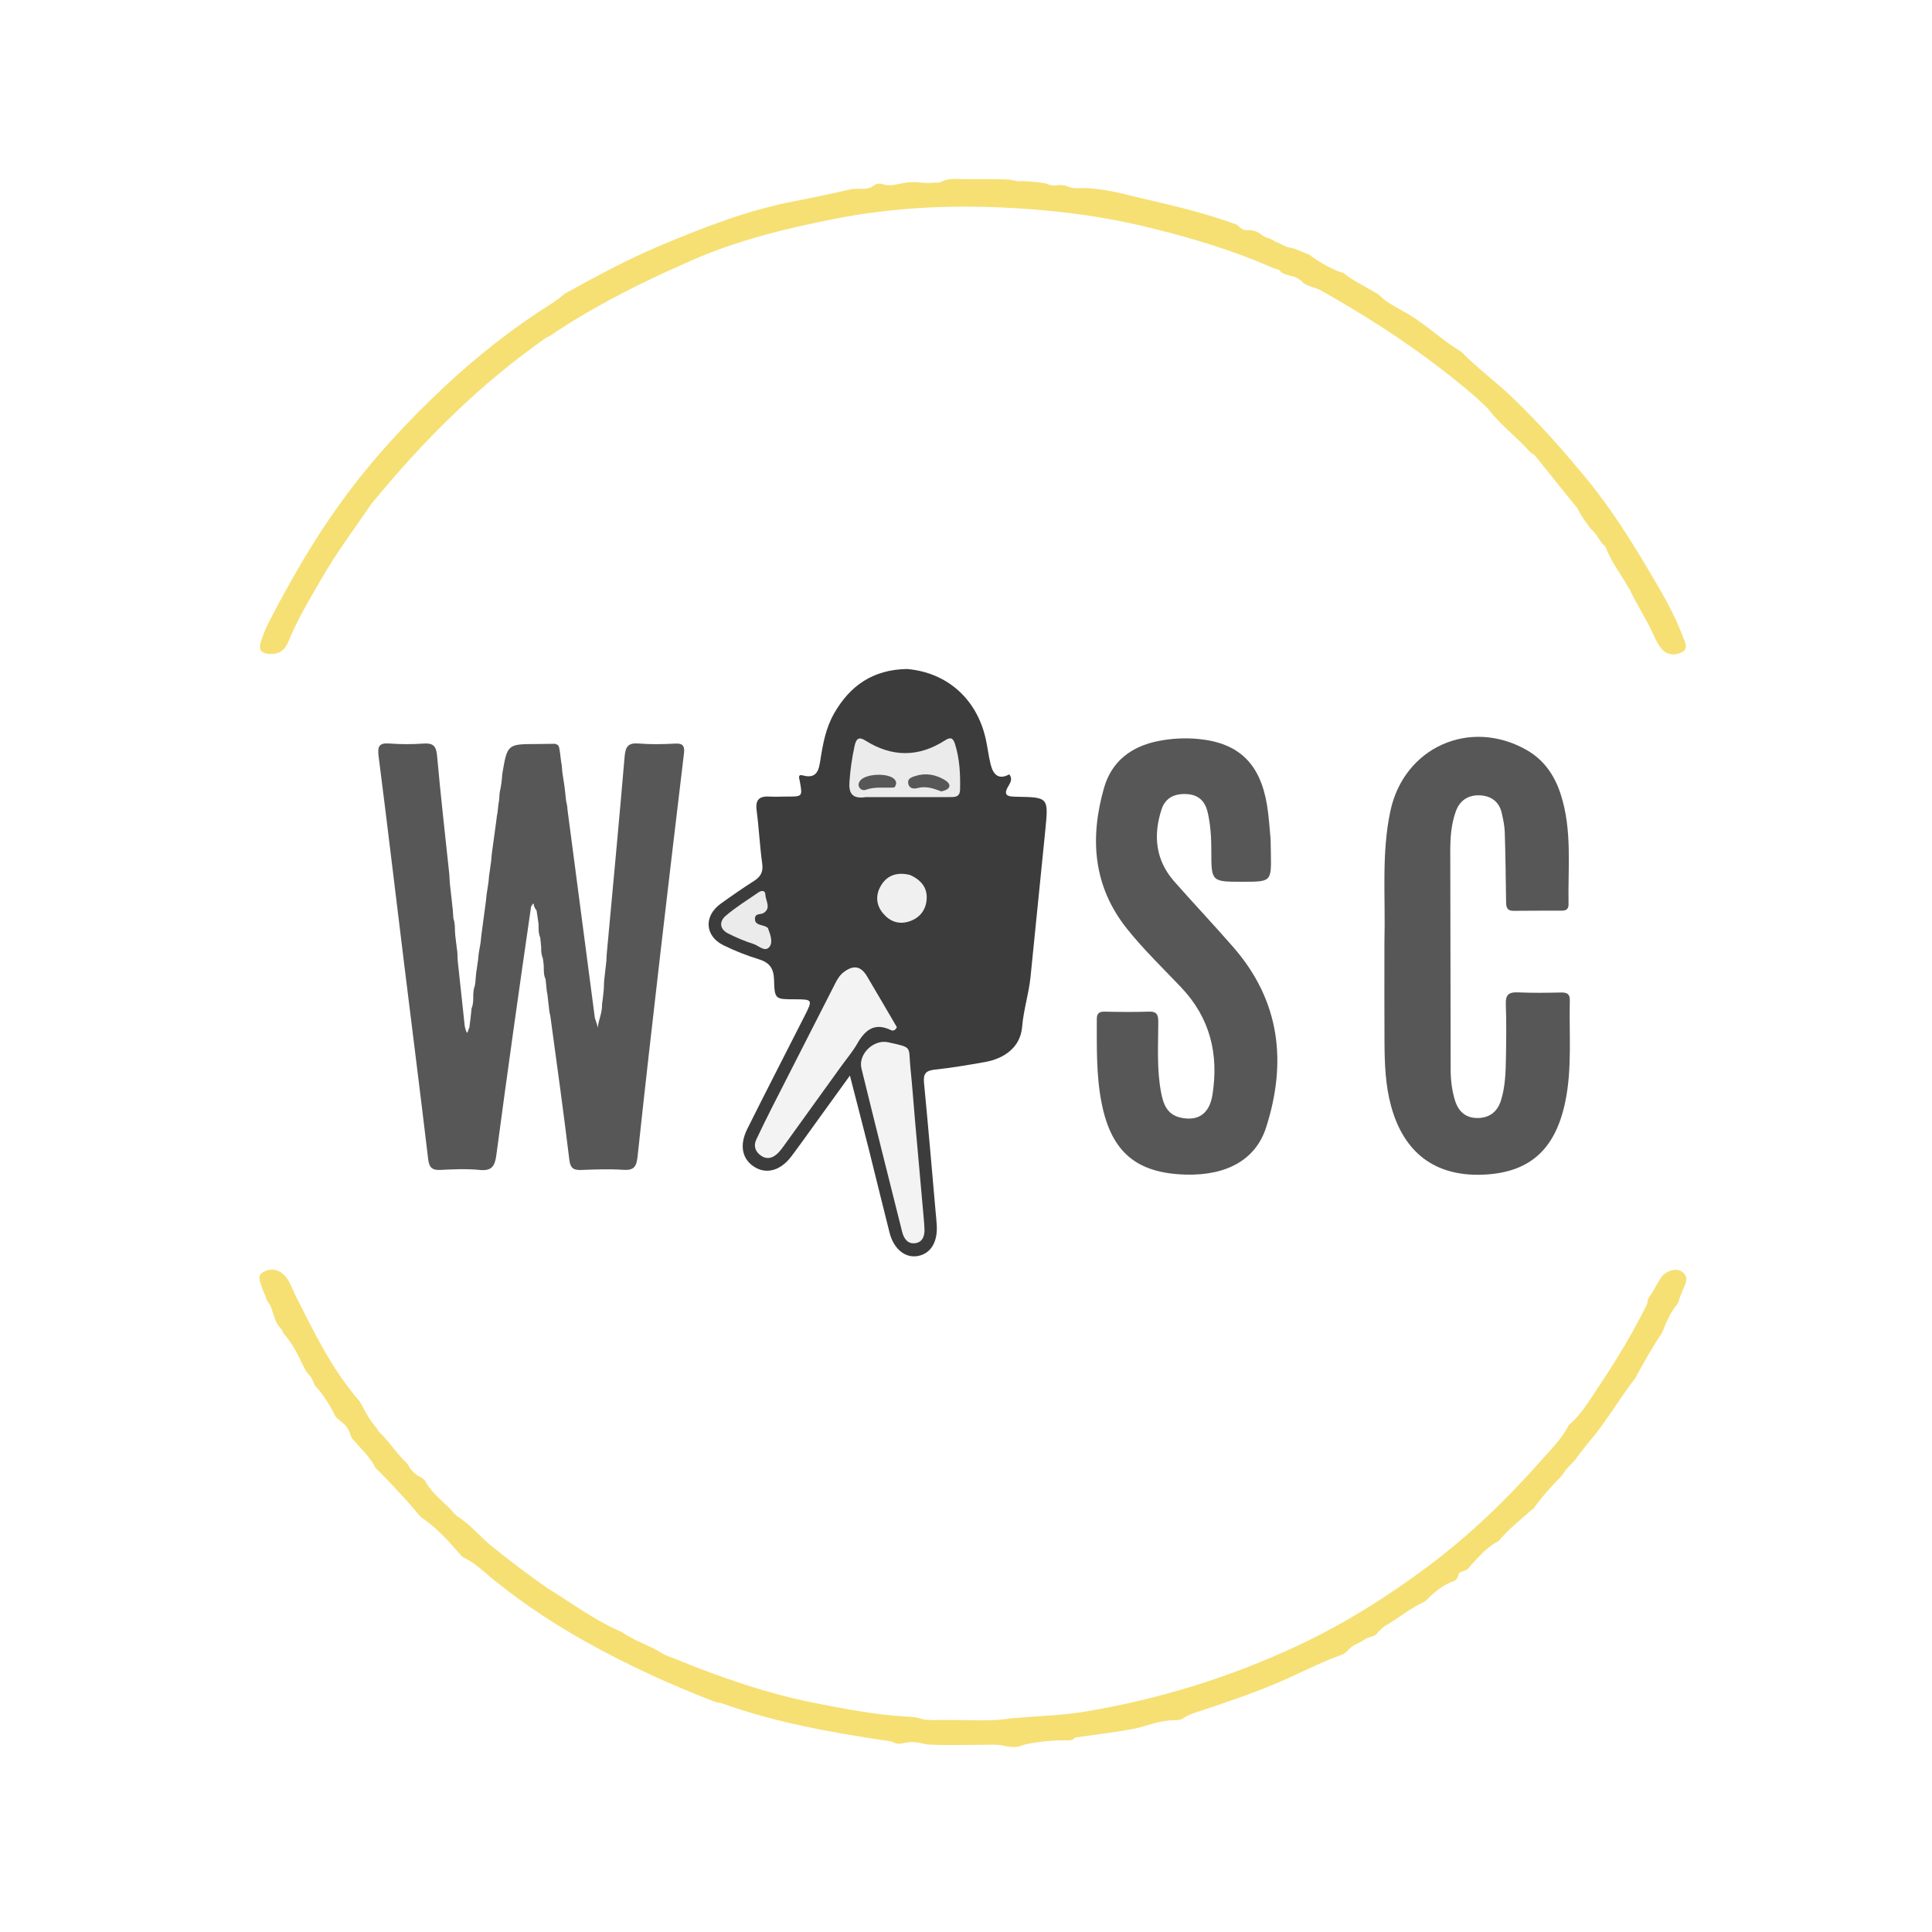
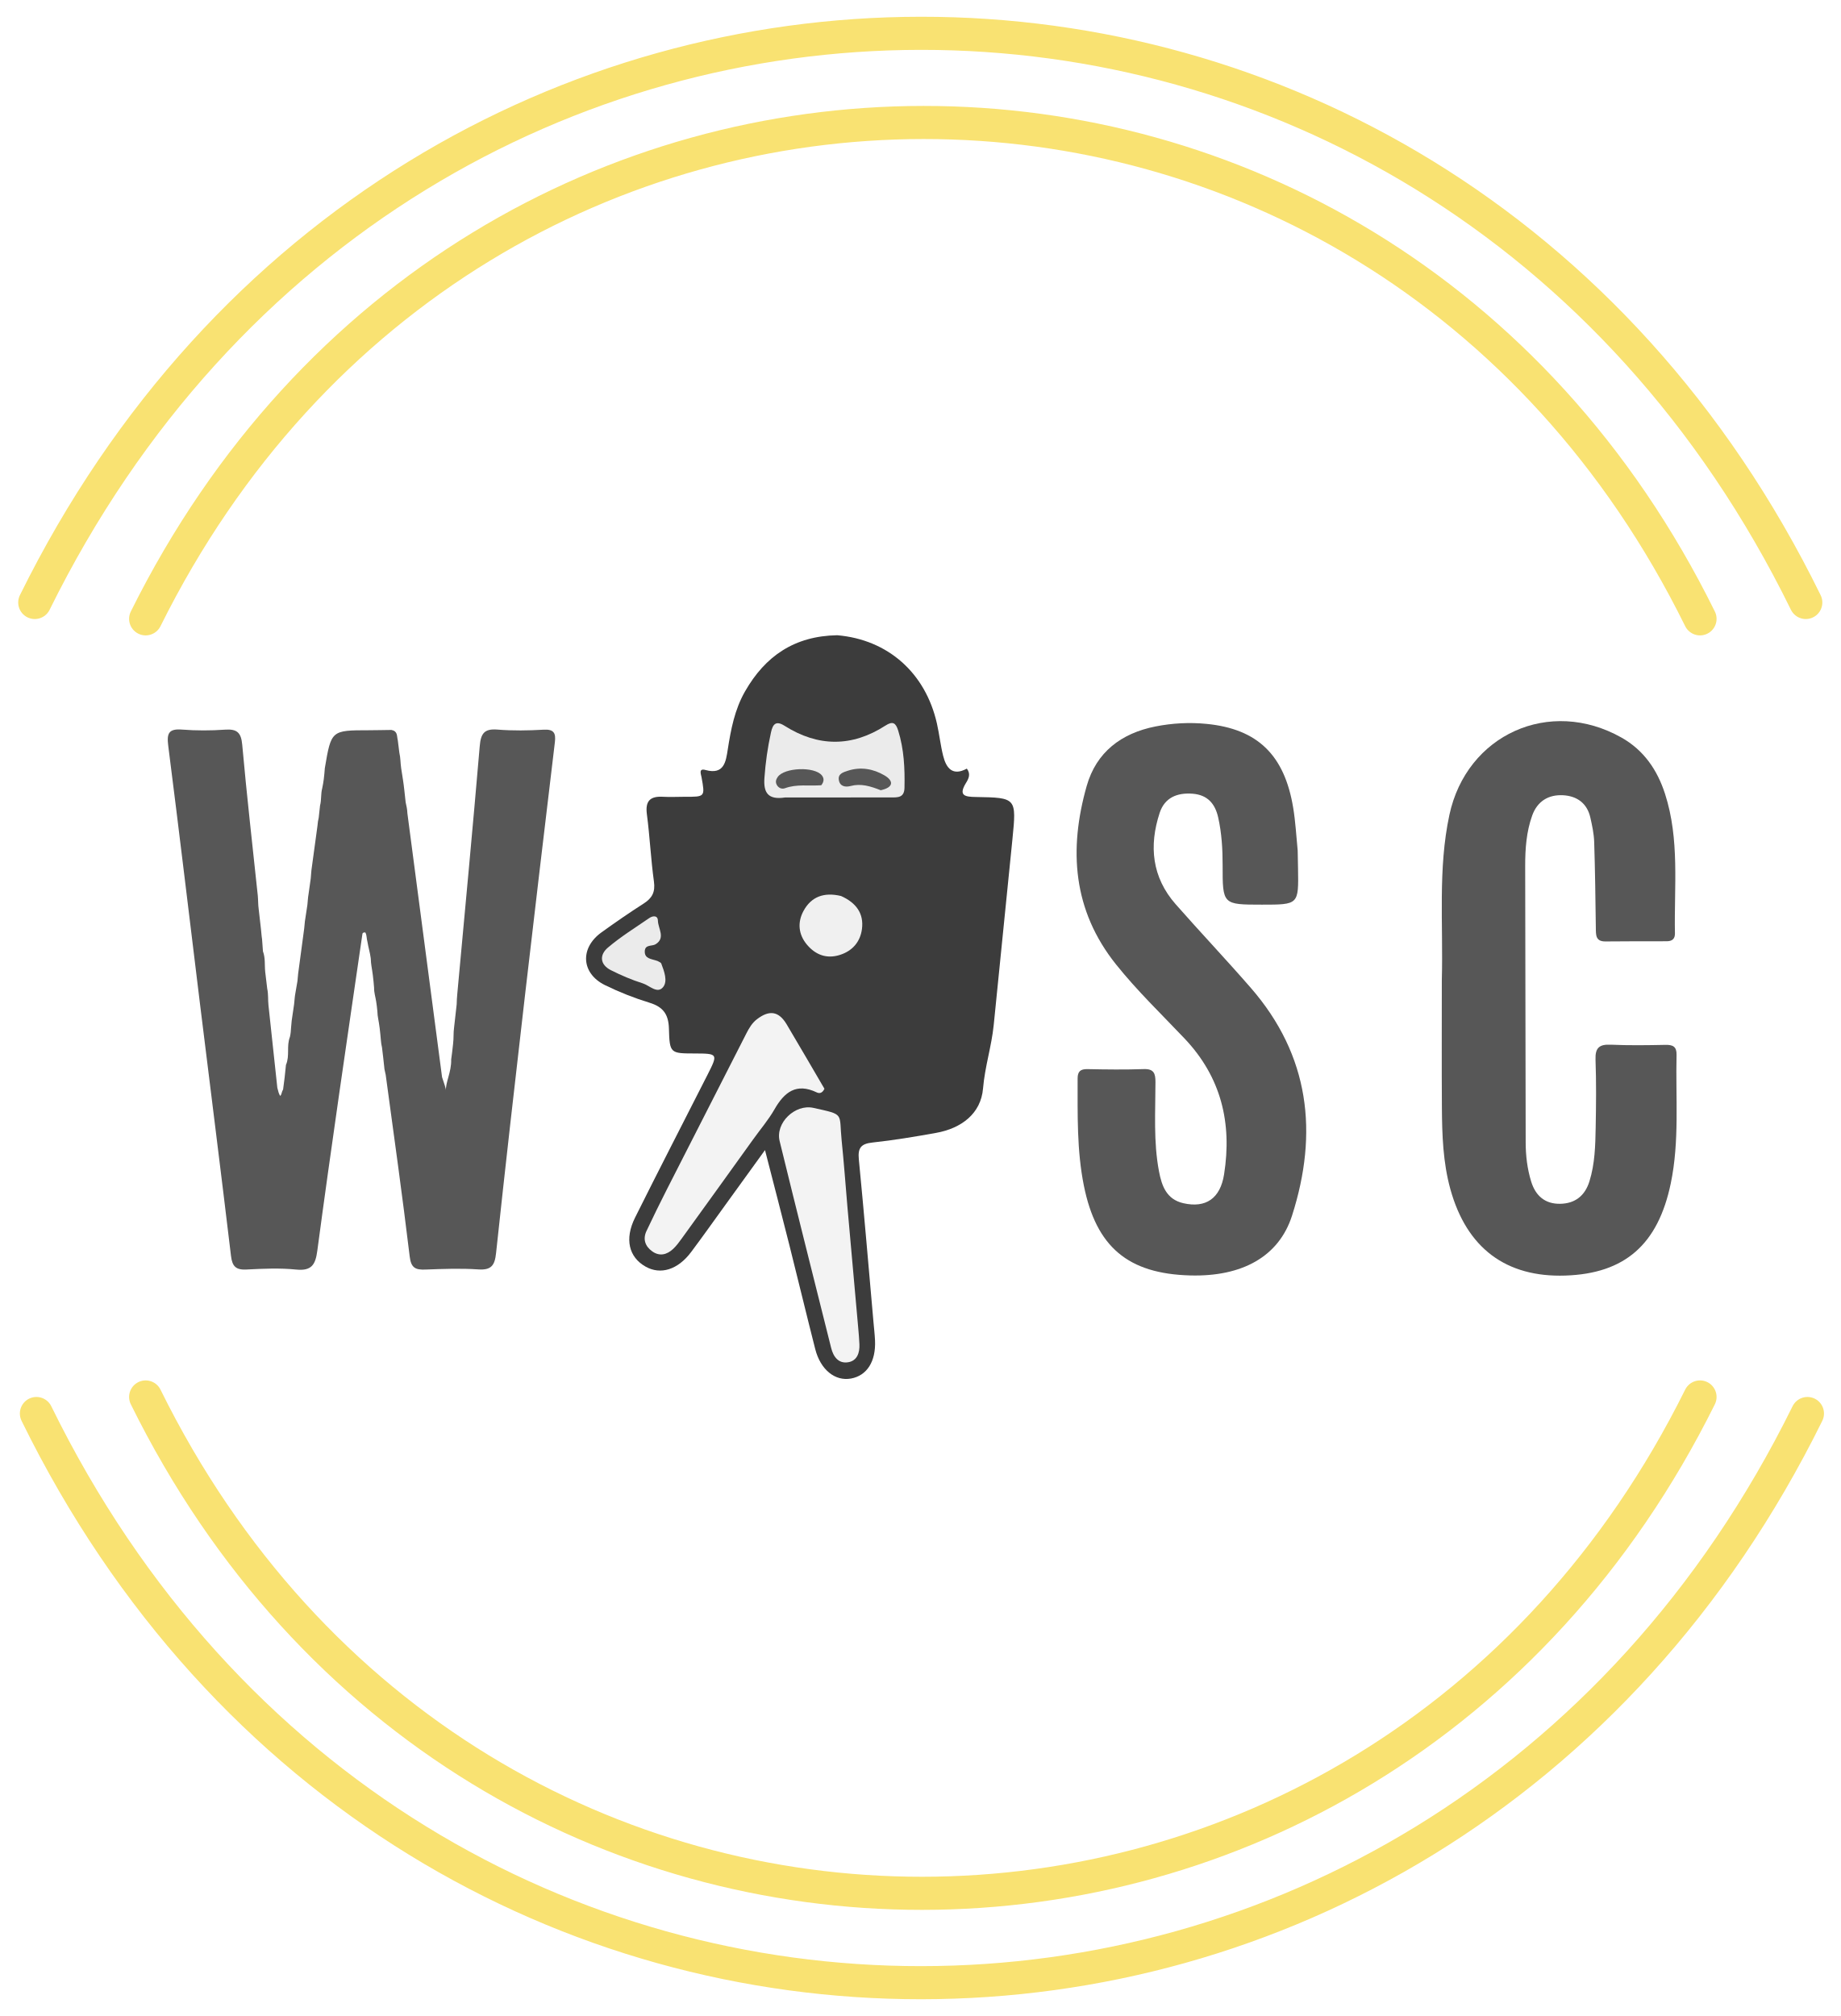
- <svg xmlns="http://www.w3.org/2000/svg" version="1.1" id="Layer_1" x="0px" y="0px" width="100%" viewBox="0 0 739 739" enable-background="new 0 0 739 739" xml:space="preserve">
-   <path fill="#3C3C3C" opacity="1" stroke="none" d=" M346.911,255.892   C362.288,257.214 373.58,267.315 377.027,282.547   C377.76,285.786 378.11,289.115 378.914,292.333   C379.855,296.098 381.809,298.506 386.07,296.185   C387.339,297.844 386.564,299.294 385.833,300.475   C383.384,304.434 385.573,304.703 388.832,304.757   C401.063,304.961 401.085,305.018 399.841,317.501   C397.976,336.226 396.088,354.948 394.184,373.669   C393.53,380.098 391.511,386.24 390.963,392.793   C390.325,400.425 384.403,404.857 376.79,406.224   C370.399,407.372 363.979,408.449 357.527,409.141   C354.047,409.514 353.11,410.813 353.441,414.22   C355.036,430.623 356.417,447.046 357.872,463.463   C358.034,465.288 358.247,467.111 358.331,468.94   C358.62,475.274 355.895,479.554 351.072,480.432   C346.262,481.309 341.859,477.777 340.267,471.527   C337.596,461.038 335.073,450.512 332.43,440.016   C330.136,430.902 327.763,421.807 325.095,411.421   C320.573,417.676 316.81,422.888 313.041,428.095   C309.625,432.815 306.262,437.573 302.768,442.234   C298.766,447.575 293.549,449.183 289.026,446.628   C283.962,443.768 282.61,438.311 285.843,431.819   C293.037,417.371 300.448,403.031 307.748,388.636   C310.95,382.322 310.892,382.257 303.814,382.236   C296.546,382.215 296.268,382.222 296.076,374.776   C295.963,370.421 294.353,368.177 290.221,366.91   C285.623,365.501 281.088,363.715 276.77,361.596   C269.555,358.056 269.111,350.39 275.7,345.649   C279.884,342.637 284.131,339.7 288.473,336.923   C291.015,335.297 291.981,333.46 291.546,330.32   C290.61,323.564 290.303,316.722 289.412,309.958   C288.867,305.821 290.525,304.461 294.371,304.695   C296.528,304.826 298.701,304.681 300.867,304.691   C307.015,304.72 306.997,304.729 305.926,298.81   C305.748,297.828 304.976,296.012 307.107,296.6   C312.791,298.167 313.284,293.964 313.837,290.451   C314.8,284.326 315.915,278.367 319.062,272.863   C325.169,262.183 333.993,256.122 346.911,255.892  z" />
-   <path fill="#575757" opacity="1" stroke="none" d=" M214.171,287.648   C214.354,288.981 214.462,289.979 214.632,291.346   C215.023,293.027 214.939,294.384 215.183,296.041   C215.385,297.339 215.541,298.304 215.745,299.636   C215.954,300.792 215.982,301.599 216.141,302.692   C216.289,303.987 216.379,304.986 216.542,306.354   C216.814,307.585 217.021,308.445 217.065,309.666   C220.557,336.364 224.019,362.732 227.54,389.387   C228.12,391.233 228.755,392.767 228.709,393.601   C228.509,391.005 230.408,387.864 230.294,384.059   C230.525,382.413 230.682,381.102 230.863,379.394   C231.096,377.543 230.926,376.069 231.179,374.306   C231.468,371.927 231.698,369.855 231.956,367.392   C232.014,366.197 232.006,365.393 232.134,364.295   C234.452,339.123 236.804,314.256 238.923,289.37   C239.242,285.616 240.271,284.063 244.277,284.392   C248.91,284.773 253.61,284.692 258.259,284.424   C261.379,284.245 261.941,285.524 261.621,288.205   C258.582,313.665 255.544,339.126 252.601,364.597   C249.601,390.566 246.631,416.539 243.857,442.533   C243.458,446.267 242.43,447.733 238.461,447.466   C233.156,447.107 227.801,447.313 222.477,447.515   C219.524,447.626 218.18,447.031 217.768,443.6   C215.581,425.415 213.04,407.274 210.515,388.691   C210.336,387.692 210.105,387.153 210.069,386.286   C209.861,384.245 209.649,382.492 209.39,380.367   C209.211,379.563 209.122,379.122 209.071,378.336   C208.961,376.985 208.852,375.972 208.692,374.58   C207.88,372.799 208.035,371.264 207.988,369.379   C207.889,368.305 207.797,367.61 207.639,366.57   C207.054,365.109 206.986,363.92 207.005,362.359   C206.899,360.993 206.795,359.986 206.628,358.604   C205.898,356.8 206.03,355.268 205.988,353.379   C205.75,351.532 205.52,350.063 205.23,348.228   C204.594,347.52 204.461,346.904 204.185,346.361   C204.074,346.142 204.481,345.536 203.837,345.723   C203.676,345.769 203.601,346.257 203.153,346.699   C198.518,378.554 194.076,410.208 189.845,441.89   C189.286,446.078 188.094,447.983 183.443,447.511   C178.499,447.009 173.454,447.246 168.47,447.5   C165.297,447.661 164.162,446.598 163.782,443.405   C160.752,417.956 157.521,392.531 154.393,367.094   C151.205,341.157 148.135,315.205 144.822,289.284   C144.347,285.569 144.927,284.078 148.979,284.393   C153.284,284.728 157.651,284.722 161.959,284.417   C165.541,284.164 166.839,285.221 167.173,288.97   C168.52,304.056 170.245,319.107 171.878,334.585   C172.012,336.109 171.953,337.225 172.15,338.66   C172.403,340.74 172.594,342.491 172.828,344.622   C172.972,345.797 172.982,346.603 173.164,347.693   C173.275,348.993 173.321,349.998 173.434,351.375   C174.21,353.514 173.889,355.387 174.119,357.6   C174.34,359.424 174.509,360.856 174.722,362.646   C175.103,364.444 174.911,365.92 175.102,367.683   C176.014,376.055 176.883,384.116 177.777,392.597   C178.07,393.706 178.212,394.446 178.654,395.062   C179.123,394.605 179.031,393.901 179.522,393.093   C179.889,390.568 180.122,388.344 180.381,385.704   C181.607,382.821 180.474,380.054 181.59,377.205   C181.822,376.143 181.87,375.429 181.933,374.357   C181.981,373.553 182.022,373.107 182.117,372.329   C182.38,370.57 182.596,369.143 182.844,367.357   C182.995,366.123 182.998,365.236 183.225,364.041   C183.456,362.726 183.636,361.737 183.855,360.374   C184,359.199 184.002,358.39 184.179,357.295   C184.778,352.941 185.319,348.883 185.902,344.412   C185.978,343.553 186.017,343.107 186.103,342.329   C186.369,340.57 186.593,339.144 186.856,337.358   C186.998,336.121 186.998,335.233 187.215,334.035   C187.45,332.401 187.638,331.096 187.867,329.394   C187.998,328.122 187.999,327.237 188.191,326.037   C188.782,321.752 189.332,317.796 189.909,313.419   C189.987,312.421 190.082,311.85 190.28,311.004   C190.424,309.723 190.537,308.729 190.678,307.359   C191.158,305.511 190.856,303.949 191.342,302.103   C191.56,301.054 191.674,300.371 191.814,299.342   C191.99,298.126 192.001,297.242 192.127,296.037   C194.064,284.603 194.064,284.608 205.432,284.595   C207.578,284.592 209.724,284.529 212.257,284.504   C214.182,284.899 213.827,286.268 214.171,287.648  z" />
-   <path fill="#575757" opacity="1" stroke="none" d=" M529.554,360   C530.004,343.046 528.34,326.518 531.838,310.176   C537.032,285.915 562.112,274.562 583.838,286.818   C590.588,290.625 594.644,296.592 596.974,303.787   C601.443,317.585 599.705,331.853 599.973,345.967   C600.005,347.641 599.095,348.337 597.485,348.338   C591.319,348.342 585.154,348.332 578.988,348.395   C575.956,348.426 576.108,346.401 576.079,344.309   C575.959,335.648 575.859,326.986 575.579,318.331   C575.499,315.857 574.965,313.373 574.413,310.946   C573.428,306.62 570.347,304.447 566.161,304.231   C561.763,304.003 558.414,306.03 556.861,310.336   C555.084,315.263 554.729,320.426 554.735,325.608   C554.766,353.436 554.825,381.265 554.885,409.093   C554.893,413.111 555.359,417.074 556.546,420.93   C557.875,425.248 560.743,427.729 565.325,427.645   C569.813,427.563 572.779,425.228 574.139,420.879   C575.805,415.553 575.928,410.045 576.031,404.556   C576.159,397.727 576.228,390.887 575.984,384.063   C575.856,380.478 577.161,379.429 580.603,379.584   C586.092,379.832 591.6,379.749 597.097,379.636   C599.356,379.59 600.522,380.156 600.462,382.656   C600.149,395.627 601.394,408.669 598.706,421.528   C594.847,439.984 584.806,448.732 566.873,449.329   C548.936,449.925 537.066,441.006 532.148,423.278   C529.896,415.158 529.627,406.83 529.575,398.494   C529.495,385.83 529.554,373.165 529.554,360  z" />
-   <path fill="#575757" opacity="1" stroke="none" d=" M486.014,320.962   C486.052,323.106 486.089,324.772 486.117,326.438   C486.302,337.285 486.302,337.285 475.196,337.28   C463.334,337.275 463.326,337.275 463.337,325.344   C463.342,320.5 463.056,315.677 461.998,310.944   C461.077,306.825 458.811,304.109 454.238,303.765   C449.527,303.41 445.816,304.994 444.319,309.552   C441.043,319.529 441.98,329.002 449.158,337.162   C456.632,345.658 464.422,353.875 471.846,362.412   C489.611,382.841 492.317,406.209 484.304,431.226   C480.339,443.604 469.213,449.714 453.549,449.29   C434.742,448.782 425.153,440.682 421.425,422.191   C419.267,411.488 419.549,400.65 419.531,389.823   C419.528,387.684 420.362,386.916 422.523,386.962   C428.186,387.081 433.857,387.149 439.516,386.955   C442.599,386.848 443.05,388.31 443.048,390.892   C443.042,399.88 442.42,408.908 444.109,417.818   C444.939,422.191 446.354,426.303 451.473,427.469   C458.241,429.011 462.623,426.057 463.775,418.757   C466.224,403.235 462.902,389.372 451.808,377.689   C444.822,370.331 437.5,363.289 431.137,355.334   C418.062,338.987 416.817,320.652 422.275,301.43   C425.172,291.228 432.7,285.499 443.044,283.452   C448.149,282.443 453.31,282.168 458.469,282.672   C473.896,284.18 482.042,292.067 484.664,308.071   C485.336,312.172 485.572,316.345 486.014,320.962  z" />
-   <path fill="#F6E074" opacity="1" stroke="none" d=" M587.176,174.317   C586.492,173.758 586.045,173.454 585.358,173.023   C580.225,167.135 573.961,162.687 569.186,156.339   C567.192,154.446 565.472,152.764 563.433,150.99   C545.327,135.512 525.789,122.667 505.347,111.134   C504.473,110.641 503.541,110.289 502.227,109.929   C500.784,109.341 499.6,109.057 498.348,108.119   C497.962,107.552 497.738,107.334 497.232,107.086   C495.481,105.625 493.442,105.579 491.319,104.827   C490.392,104.433 489.926,103.963 489.228,103.251   C488.605,102.953 488.224,102.881 487.554,102.776   C471.601,95.683 455.191,90.839 438.554,86.809   C420.102,82.34 401.329,80.117 382.342,79.32   C361.318,78.439 340.416,79.59 319.824,83.612   C301.122,87.265 282.588,91.74 264.944,99.444   C251.069,105.502 237.478,112.026 224.407,119.641   C219.675,122.397 215.038,125.315 210.152,128.603   C209.817,128.842 209.41,128.902 209.213,128.961   C183.638,146.812 161.947,168.476 142.151,192.643   C141.879,192.869 141.997,192.981 141.932,192.933   C135.574,202.253 128.764,211.316 123.144,221.082   C118.603,228.972 113.795,236.791 110.378,245.297   C109.04,248.627 106.792,250.36 103.114,250.157   C100.107,249.992 98.821,248.666 99.729,245.627   C100.639,242.585 101.95,239.668 103.394,236.893   C111.537,221.254 120.317,206.023 130.732,191.713   C142.424,175.649 155.792,161.195 170.266,147.673   C182.943,135.83 196.545,125.196 211.225,115.946   C212.636,115.057 214.01,114.125 215.503,112.715   C216.015,112.339 216.233,112.205 216.801,111.908   C228.472,105.454 239.872,99.306 251.811,94.254   C268.781,87.072 285.899,80.392 304.136,76.903   C311.279,75.537 318.413,74.004 325.512,72.399   C328.398,71.747 331.568,73.148 334.473,70.786   C335.517,70.187 336.285,70.106 337.446,70.38   C340.098,71.348 342.321,70.641 344.932,70.128   C346.853,69.695 348.423,69.673 350.385,69.652   C352.58,69.883 354.381,70.137 356.591,69.891   C357.71,69.85 358.442,69.857 359.538,69.813   C362.448,68.035 365.344,68.479 368.143,68.508   C373.971,68.567 379.8,68.371 386.06,68.681   C387.846,68.883 389.119,69.621 390.932,69.226   C394.156,69.464 397.003,69.566 400.166,70.195   C401.447,70.822 402.433,71.028 403.856,70.955   C405.537,70.636 406.815,70.742 408.426,71.296   C410.002,72.063 411.314,72.006 413.022,71.939   C421.795,71.787 429.806,74.269 437.791,76.099   C449.548,78.794 461.34,81.636 473.092,85.91   C474.459,87.163 475.451,88.292 477.527,88.017   C479.082,88.016 480.196,88.33 481.531,89.075   C482.545,89.715 483.115,90.411 484.272,90.791   C485.634,91.199 486.645,91.599 487.812,92.442   C489.832,93.054 491.218,94.325 493.336,94.715   C496.025,95.12 498.014,96.484 500.583,97.27   C504.359,100.146 508.172,102.26 512.547,104.042   C513.117,104.137 513.342,104.195 513.877,104.409   C517.668,107.52 521.861,109.335 526.002,111.882   C526.527,112.132 526.732,112.245 527.218,112.569   C530.752,116.165 535.098,117.998 538.996,120.341   C545.951,124.521 551.739,130.24 558.98,134.574   C565.282,141.011 572.309,146.088 578.546,152.086   C588.743,161.893 598.084,172.421 607.039,183.329   C616.029,194.279 623.576,206.255 630.771,218.377   C635.573,226.465 640.403,234.67 643.729,243.571   C644.511,245.663 646.127,248.251 643.051,249.62   C640.363,250.816 637.458,250.571 635.37,247.947   C634.226,246.509 633.369,244.857 632.638,243.198   C629.959,237.116 626.195,231.603 623.268,225.253   C623.029,224.973 623,225 623.014,224.986   C620.203,219.82 616.403,215.212 614.18,209.334   C613.816,208.762 613.622,208.499 613.128,208.18   C611.609,206.581 610.962,204.632 609.245,203.045   C608.849,202.655 608.696,202.493 608.331,202.071   C606.398,199.471 604.624,197.165 603.283,194.194   C603.072,193.934 603.002,194 603.035,193.965   C597.709,187.591 592.671,180.992 587.176,174.317  z" />
-   <path fill="#F6E074" opacity="1" stroke="none" d=" M143.711,545.828   C144.247,546.534 144.576,546.976 144.974,547.694   C148.957,551.391 151.592,555.985 155.667,559.697   C156.13,560.488 156.452,560.97 156.923,561.701   C157.986,563.062 158.959,564.104 160.595,564.843   C161.462,565.292 161.99,565.673 162.62,566.444   C165.316,571.612 170.07,574.473 173.678,578.837   C174.183,579.255 174.431,579.452 174.758,579.91   C179.847,582.995 183.384,587.547 187.754,591.134   C194.565,596.725 201.615,601.979 209.09,607.266   C218.366,612.985 226.845,619.352 236.86,623.836   C237.411,624.059 237.628,624.16 238.152,624.443   C243.113,627.927 248.732,629.386 253.761,632.719   C255.062,633.343 256.088,633.744 257.441,634.203   C275.399,641.554 293.391,647.838 312.129,651.5   C323.641,653.75 335.216,655.979 346.989,656.621   C348.82,656.721 350.64,656.779 352.76,657.569   C353.849,657.803 354.572,657.847 355.656,657.864   C356.805,657.978 357.596,658.012 358.687,657.885   C361.362,657.872 363.741,657.903 366.566,657.908   C373.161,657.931 379.317,658.399 385.819,657.4   C386.591,657.199 386.998,657.206 387.709,657.224   C396.932,656.328 405.924,656.215 414.79,654.741   C443.316,649.995 470.659,641.571 496.866,629.233   C514.434,620.963 530.766,610.667 546.205,599.138   C562.053,587.303 576.338,573.549 589.469,558.663   C593.201,554.433 597.29,550.531 600.072,545.113   C605.428,540.488 608.551,534.618 612.477,528.911   C618.867,519.258 624.635,509.656 629.801,499.301   C630.11,498.626 630.166,498.208 630.259,497.475   C630.39,496.919 630.484,496.676 630.81,496.121   C632.647,493.689 633.689,491.23 635.128,489.014   C636.958,486.195 640.855,484.817 643.212,486.339   C646.334,488.354 644.693,490.954 643.742,493.376   C643.38,494.298 642.955,495.199 642.469,496.478   C642.27,497.334 642.124,497.809 641.774,498.595   C639.099,501.699 637.659,505.077 636.162,508.815   C635.945,509.349 635.848,509.559 635.573,510.065   C632.089,515.263 629.189,520.408 626.178,525.886   C625.936,526.411 625.828,526.617 625.522,527.11   C619.271,535.254 614.327,543.911 607.876,551.488   C606.38,553.245 604.999,555.118 603.357,557.204   C603.055,557.683 602.927,557.869 602.593,558.321   C601.379,559.748 600.204,560.75 599.006,562.181   C598.41,562.969 598.028,563.508 597.483,564.348   C593.571,568.413 589.966,572.297 586.672,576.914   C586.255,577.32 586.072,577.465 585.589,577.79   C581.59,581.346 577.617,584.43 574.086,588.493   C573.722,588.949 573.565,589.122 573.137,589.519   C568.646,591.863 565.664,595.395 562.368,599.062   C562.035,599.505 561.895,599.676 561.52,600.072   C560.452,601.011 559.26,600.876 558.14,601.69   C557.88,601.859 557.81,602.26 557.836,602.462   C557.706,603.369 557.331,603.945 556.519,604.615   C552.041,606.072 548.869,608.85 545.582,612.055   C545.15,612.428 544.961,612.559 544.465,612.85   C539.09,615.343 534.872,619.056 529.755,621.938   C528.484,622.961 527.48,623.777 526.48,625.066   C525.895,625.536 525.515,625.73 524.81,625.972   C523.712,626.28 522.913,626.489 521.96,627.138   C521.525,627.426 521.349,627.54 520.899,627.809   C518.953,628.83 517.106,629.416 515.647,631.213   C515.117,631.789 514.777,632.085 514.117,632.539   C512.746,633.231 511.601,633.546 510.159,634.111   C502.269,637.231 495.084,641.03 487.588,644.158   C478.236,648.06 468.656,651.272 459.063,654.478   C457.025,655.159 454.924,655.721 452.772,657.13   C452.223,657.462 451.99,657.573 451.38,657.791   C450.487,657.979 449.967,658.018 449.05,658.003   C443.254,658.004 438.376,660.428 433.164,661.38   C425.995,662.688 418.772,663.499 411.229,664.644   C410.9,664.859 410.894,664.94 410.933,664.951   C410.577,665.337 410.112,665.579 409.181,665.698   C403.114,665.541 397.506,666.101 391.594,667.367   C390.745,667.79 390.228,667.959 389.281,668.146   C387.739,668.306 386.617,668.231 385.079,667.99   C381.299,666.953 377.862,667.511 374.021,667.411   C367.316,667.452 361.049,667.641 354.356,667.246   C351.245,666.391 348.541,665.994 345.367,666.833   C343.827,667.115 342.721,667.086 341.342,666.267   C340.266,665.94 339.533,665.858 338.434,665.73   C317.083,662.54 296.24,658.776 275.819,651.419   C274.909,651.309 274.398,651.213 273.529,650.977   C256.136,644.285 239.592,636.687 223.659,627.737   C209.594,619.836 196.322,610.834 184.096,600.31   C182.196,598.674 180.243,597.172 177.637,595.962   C177.123,595.653 176.929,595.514 176.486,595.123   C171.95,589.893 167.647,584.933 161.918,580.949   C161.227,580.525 160.877,580.225 160.353,579.604   C155.509,573.665 150.413,568.423 145.127,562.892   C144.479,562.392 144.141,562.071 143.609,561.45   C141.607,557.367 138.458,554.613 135.601,551.209   C135.176,550.825 135.017,550.661 134.661,550.214   C134.271,549.523 134.104,549.102 133.871,548.353   C133.092,545.531 131.017,544.238 128.93,542.511   C128.552,542.098 128.419,541.915 128.123,541.435   C126.207,537.473 124.05,534.068 121.169,530.75   C120.771,530.365 120.632,530.193 120.334,529.734   C119.65,528.067 119.178,526.658 117.771,525.419   C117.143,524.651 116.821,524.071 116.368,523.174   C114.352,518.943 112.474,515.023 109.532,511.343   C109.158,510.942 109.015,510.779 108.687,510.354   C108.027,509.183 107.61,508.238 106.655,507.27   C106.083,506.522 105.787,505.967 105.375,505.113   C104.797,503.619 104.462,502.381 103.97,500.854   C103.653,499.677 103.181,498.947 102.443,497.958   C102.147,497.439 102.042,497.219 101.814,496.647   C101.496,495.138 100.691,494.217 100.413,493.113   C99.844,490.855 97.892,488.103 100.797,486.5   C103.736,484.879 106.887,485.563 109.214,488.294   C111.053,490.451 111.809,493.202 113.272,495.998   C120.217,509.749 126.73,523.317 136.822,535.139   C137.228,535.563 137.375,535.745 137.7,536.225   C139.6,539.633 141.114,542.872 143.711,545.828  z" />
-   <path fill="#F3F3F3" opacity="1" stroke="none" d=" M321.375,408.383   C314.089,418.535 306.998,428.384 299.884,438.217   C299.108,439.29 298.305,440.379 297.344,441.278   C295.457,443.041 293.242,443.606 291.015,442.005   C288.896,440.481 288.129,438.331 289.297,435.857   C291.286,431.649 293.332,427.466 295.442,423.317   C303.429,407.605 311.457,391.913 319.454,376.205   C320.291,374.562 321.195,373.008 322.703,371.861   C326.444,369.014 329.275,369.461 331.65,373.455   C335.541,379.997 339.355,386.584 343.054,392.901   C342.354,394.373 341.425,394.331 340.734,393.999   C334.539,391.028 330.921,393.924 327.929,399.162   C326.127,402.316 323.706,405.116 321.375,408.383  z" />
-   <path fill="#F3F3F3" opacity="1" stroke="none" d=" M350.019,428.857   C351.12,441.251 352.191,453.182 353.253,465.114   C353.401,466.771 353.548,468.43 353.617,470.091   C353.723,472.644 352.936,475.045 350.265,475.503   C347.315,476.009 345.753,473.884 345.08,471.193   C339.871,450.371 334.611,429.562 329.519,408.711   C328.165,403.168 334.213,397.457 339.7,398.67   C349.343,400.801 347.389,400.104 348.249,408.504   C348.927,415.124 349.414,421.764 350.019,428.857  z" />
-   <path fill="#EBEBEB" opacity="1" stroke="none" d=" M331.174,304.902   C325.952,305.703 324.606,303.415 324.919,299.016   C325.252,294.349 325.898,289.76 326.911,285.202   C327.462,282.728 328.409,281.609 330.99,283.242   C341.147,289.668 351.363,289.71 361.487,283.184   C363.729,281.738 364.606,282.377 365.333,284.708   C367.097,290.362 367.357,296.135 367.233,301.989   C367.168,305.036 365.144,304.891 363.108,304.893   C352.622,304.901 342.136,304.9 331.174,304.902  z" />
-   <path fill="#F0F0F0" opacity="1" stroke="none" d=" M348.059,334.666   C352.674,336.714 354.994,339.987 354.383,344.643   C353.873,348.529 351.492,351.302 347.626,352.495   C343.68,353.713 340.366,352.429 337.807,349.413   C335.192,346.331 334.839,342.673 336.725,339.184   C339.054,334.873 342.912,333.433 348.059,334.666  z" />
-   <path fill="#EBEBEB" opacity="1" stroke="none" d=" M292.646,354.301   C293.279,354.637 293.659,354.798 293.76,355.065   C294.644,357.404 295.754,360.356 294.337,362.159   C292.599,364.368 290.195,361.692 288.176,361.058   C284.881,360.024 281.663,358.644 278.572,357.092   C275.185,355.393 275.045,352.459 277.633,350.26   C281.522,346.956 285.909,344.233 290.132,341.334   C291.185,340.61 292.7,340.449 292.742,342.114   C292.803,344.502 295.12,347.331 292.06,349.236   C290.946,349.929 288.839,349.225 288.775,351.378   C288.708,353.671 290.772,353.64 292.646,354.301  z" />
-   <path fill="#575757" opacity="1" stroke="none" d=" M360.057,302.717   C356.876,301.47 354.059,300.613 350.959,301.439   C349.389,301.857 347.769,301.58 347.412,299.716   C347.043,297.789 348.641,297.309 350.131,296.825   C354.05,295.553 357.833,296.271 361.183,298.229   C363.932,299.837 364.072,301.839 360.057,302.717  z" />
-   <path fill="#575757" opacity="1" stroke="none" d=" M342.095,301.212   C338.233,301.48 334.637,300.81 331.113,302.114   C330.212,302.448 329.137,302.082 328.608,301.009   C328.19,300.161 328.44,299.421 328.941,298.703   C330.932,295.85 340.003,295.48 342.248,298.207   C342.92,299.022 343.044,300.01 342.095,301.212  z" />
+ <svg xmlns="http://www.w3.org/2000/svg" width="556" height="609" viewBox="0 0 556 609" fill="none">
+   <path d="M252.911 191.893C268.288 193.214 279.581 203.316 283.027 218.548C283.76 221.787 284.11 225.115 284.914 228.333C285.855 232.099 287.809 234.507 292.07 232.186C293.339 233.845 292.564 235.295 291.833 236.476C289.384 240.435 291.573 240.704 294.832 240.758C307.063 240.962 307.085 241.019 305.841 253.502C303.976 272.226 302.088 290.949 300.184 309.669C299.53 316.099 297.511 322.241 296.963 328.793C296.325 336.426 290.403 340.858 282.79 342.225C276.399 343.373 269.979 344.45 263.527 345.142C260.047 345.515 259.11 346.813 259.441 350.22C261.037 366.623 262.417 383.047 263.872 399.464C264.034 401.289 264.247 403.112 264.331 404.941C264.62 411.274 261.895 415.555 257.072 416.433C252.262 417.31 247.859 413.778 246.267 407.528C243.596 397.039 241.073 386.513 238.43 376.017C236.136 366.903 233.763 357.808 231.095 347.422C226.573 353.677 222.81 358.889 219.041 364.096C215.625 368.815 212.262 373.574 208.769 378.235C204.766 383.576 199.549 385.184 195.026 382.629C189.962 379.769 188.61 374.312 191.843 367.82C199.037 353.372 206.448 339.032 213.748 324.637C216.95 318.323 216.892 318.258 209.815 318.237C202.546 318.215 202.269 318.223 202.076 310.777C201.963 306.422 200.353 304.178 196.221 302.911C191.623 301.501 187.088 299.716 182.77 297.597C175.555 294.056 175.111 286.391 181.7 281.65C185.884 278.638 190.131 275.701 194.473 272.924C197.015 271.298 197.981 269.461 197.546 266.321C196.61 259.565 196.303 252.723 195.412 245.959C194.867 241.822 196.525 240.462 200.371 240.695C202.528 240.826 204.701 240.682 206.867 240.692C213.015 240.721 212.997 240.73 211.926 234.811C211.748 233.829 210.976 232.013 213.107 232.601C218.791 234.168 219.284 229.965 219.837 226.452C220.8 220.327 221.915 214.368 225.062 208.864C231.169 198.183 239.993 192.122 252.911 191.893Z" fill="#3C3C3C" />
+   <path d="M120.171 223.648C120.354 224.982 120.462 225.979 120.632 227.346C121.023 229.028 120.939 230.384 121.183 232.041C121.385 233.339 121.541 234.305 121.745 235.636C121.954 236.792 121.982 237.599 122.141 238.693C122.288 239.987 122.379 240.986 122.541 242.354C122.814 243.585 123.021 244.445 123.064 245.666C126.557 272.364 130.019 298.732 133.539 325.388C134.12 327.234 134.755 328.767 134.709 329.601C134.509 327.005 136.408 323.864 136.294 320.059C136.525 318.413 136.682 317.102 136.863 315.394C137.096 313.543 136.926 312.069 137.179 310.306C137.468 307.927 137.698 305.856 137.956 303.392C138.014 302.198 138.005 301.393 138.134 300.295C140.451 275.123 142.803 250.256 144.923 225.37C145.242 221.616 146.271 220.063 150.276 220.393C154.91 220.773 159.61 220.692 164.259 220.425C167.378 220.245 167.941 221.524 167.621 224.206C164.582 249.666 161.543 275.126 158.601 300.598C155.601 326.566 152.631 352.54 149.856 378.533C149.458 382.267 148.43 383.734 144.461 383.466C139.156 383.108 133.801 383.314 128.477 383.515C125.524 383.626 124.18 383.031 123.768 379.6C121.581 361.416 119.04 343.274 116.515 324.691C116.336 323.693 116.105 323.153 116.069 322.286C115.861 320.245 115.649 318.492 115.39 316.367C115.211 315.563 115.122 315.122 115.07 314.336C114.961 312.985 114.852 311.972 114.692 310.58C114.433 308.329 114.035 307.264 113.988 305.379C113.889 304.306 113.797 303.61 113.639 302.57C113.4 301 112.986 299.921 113.005 298.359C112.899 296.993 112.795 295.986 112.628 294.604C112.374 292.5 112.041 291.389 112 289.5C111.762 287.653 111.289 286.336 111 284.5C110.77 283.772 110.776 282.543 110.5 282C110.389 281.781 110.481 281.537 109.836 281.723C109.676 281.769 109.947 281.558 109.5 282C104.865 313.854 100.076 346.208 95.845 377.89C95.286 382.079 94.094 383.984 89.443 383.511C84.499 383.01 79.454 383.246 74.469 383.5C71.297 383.661 70.162 382.598 69.782 379.406C66.752 353.957 63.521 328.532 60.393 303.094C57.204 277.157 54.135 251.205 50.822 225.285C50.347 221.569 50.927 220.078 54.979 220.393C59.284 220.728 63.651 220.722 67.959 220.418C71.541 220.164 72.838 221.221 73.173 224.97C74.519 240.056 76.245 255.107 77.878 270.586C78.011 272.109 77.953 273.226 78.15 274.66C78.403 276.74 78.594 278.492 78.828 280.622C78.972 281.798 78.982 282.603 79.164 283.693C79.274 284.993 79.32 285.998 79.434 287.375C80.209 289.514 79.889 291.388 80.119 293.601C80.34 295.424 80.509 296.856 80.722 298.646C81.103 300.444 80.911 301.92 81.102 303.683C82.014 312.055 82.883 320.116 83.777 328.597C84.07 329.706 84.212 330.446 84.653 331.062C85.123 330.605 85.031 329.901 85.522 329.093C85.889 326.568 86.122 324.345 86.38 321.704C87.607 318.821 86.474 316.054 87.59 313.205C87.822 312.143 87.87 311.429 87.933 310.357C87.981 309.553 88.022 309.107 88.117 308.329C88.38 306.57 88.596 305.143 88.844 303.357C88.995 302.124 88.998 301.236 89.225 300.041C89.455 298.726 89.636 297.738 89.855 296.374C90 295.199 90.001 294.39 90.179 293.296C90.778 288.941 91.319 284.883 91.902 280.413C91.978 279.553 92.017 279.108 92.103 278.33C92.369 276.57 92.593 275.144 92.856 273.358C92.997 272.121 92.998 271.234 93.215 270.035C93.45 268.402 93.638 267.096 93.866 265.395C93.998 264.122 93.999 263.237 94.191 262.038C94.781 257.753 95.332 253.796 95.909 249.419C95.987 248.421 96.082 247.85 96.28 247.005C96.424 245.723 96.537 244.729 96.678 243.36C97.157 241.511 96.856 239.95 97.341 238.103C97.56 237.054 97.674 236.371 97.813 235.342C97.99 234.127 98.001 233.242 98.127 232.038C100.064 220.603 100.064 220.608 111.432 220.595C113.578 220.592 115.724 220.53 118.257 220.504C120.182 220.899 119.827 222.268 120.171 223.648Z" fill="#575757" />
+   <path d="M435.554 296C436.005 279.046 434.34 262.518 437.839 246.176C443.032 221.915 468.112 210.562 489.838 222.817C496.588 226.625 500.644 232.592 502.974 239.787C507.443 253.585 505.705 267.853 505.973 281.966C506.005 283.641 505.095 284.336 503.485 284.337C497.32 284.341 491.154 284.332 484.989 284.395C481.956 284.426 482.108 282.401 482.079 280.308C481.959 271.648 481.859 262.986 481.579 254.331C481.499 251.857 480.966 249.373 480.413 246.946C479.429 242.619 476.347 240.447 472.161 240.23C467.763 240.003 464.414 242.03 462.861 246.336C461.085 251.263 460.729 256.426 460.735 261.608C460.766 289.436 460.825 317.264 460.885 345.093C460.893 349.111 461.359 353.074 462.546 356.929C463.876 361.248 466.743 363.729 471.325 363.645C475.814 363.562 478.779 361.228 480.139 356.879C481.805 351.553 481.928 346.045 482.031 340.556C482.159 333.726 482.228 326.886 481.984 320.063C481.856 316.478 483.162 315.428 486.603 315.584C492.092 315.832 497.6 315.749 503.097 315.636C505.357 315.59 506.522 316.155 506.462 318.655C506.149 331.626 507.394 344.669 504.706 357.528C500.847 375.984 490.806 384.732 472.873 385.328C454.936 385.925 443.066 377.006 438.148 359.278C435.896 351.157 435.628 342.829 435.575 334.494C435.495 321.83 435.554 309.164 435.554 296Z" fill="#575757" />
+   <path d="M392.014 256.962C392.052 259.106 392.089 260.772 392.117 262.438C392.302 273.285 392.302 273.285 381.196 273.28C369.334 273.275 369.326 273.275 369.337 261.344C369.342 256.5 369.056 251.677 367.998 246.944C367.077 242.825 364.811 240.109 360.238 239.765C355.527 239.41 351.816 240.994 350.319 245.552C347.043 255.529 347.98 265.002 355.158 273.162C362.631 281.658 370.422 289.875 377.846 298.413C395.611 318.841 398.317 342.209 390.304 367.226C386.339 379.604 375.213 385.714 359.549 385.29C340.742 384.782 331.153 376.682 327.425 358.191C325.267 347.488 325.549 336.65 325.531 325.823C325.528 323.684 326.362 322.916 328.523 322.962C334.186 323.081 339.857 323.149 345.515 322.955C348.599 322.849 349.05 324.31 349.048 326.893C349.042 335.88 348.42 344.908 350.109 353.818C350.939 358.191 352.354 362.303 357.473 363.469C364.241 365.011 368.623 362.057 369.775 354.757C372.224 339.235 368.902 325.372 357.808 313.689C350.822 306.331 343.5 299.289 337.137 291.334C324.062 274.987 322.817 256.652 328.275 237.43C331.172 227.228 338.7 221.499 349.044 219.453C354.149 218.443 359.31 218.168 364.469 218.672C379.896 220.18 388.042 228.067 390.664 244.072C391.336 248.172 391.572 252.345 392.014 256.962Z" fill="#575757" />
+   <path d="M227.375 344.383C220.089 354.535 212.998 364.384 205.884 374.217C205.108 375.29 204.305 376.379 203.344 377.277C201.457 379.041 199.242 379.605 197.015 378.005C194.896 376.481 194.129 374.33 195.297 371.857C197.286 367.649 199.332 363.466 201.442 359.317C209.429 343.604 217.457 327.913 225.454 312.205C226.291 310.561 227.195 309.008 228.703 307.86C232.444 305.014 235.275 305.461 237.65 309.455C241.541 315.997 245.355 322.584 249.054 328.9C248.354 330.373 247.425 330.331 246.734 329.999C240.539 327.028 236.921 329.924 233.929 335.162C232.127 338.316 229.706 341.116 227.375 344.383Z" fill="#F3F3F3" />
+   <path d="M256.019 364.858C257.12 377.252 258.191 389.183 259.253 401.114C259.4 402.771 259.548 404.43 259.617 406.091C259.723 408.645 258.936 411.046 256.265 411.503C253.314 412.009 251.753 409.884 251.08 407.193C245.871 386.371 240.611 365.562 235.518 344.711C234.165 339.168 240.212 333.458 245.7 334.67C255.342 336.802 253.389 336.104 254.249 344.504C254.926 351.124 255.414 357.764 256.019 364.858Z" fill="#F3F3F3" />
+   <path d="M237.174 240.901C231.952 241.702 230.606 239.415 230.92 235.015C231.252 230.348 231.898 225.76 232.912 221.202C233.462 218.728 234.41 217.609 236.99 219.241C247.148 225.667 257.364 225.71 267.487 219.183C269.729 217.738 270.606 218.376 271.333 220.708C273.098 226.362 273.358 232.134 273.233 237.989C273.168 241.036 271.144 240.891 269.108 240.893C258.622 240.901 248.136 240.899 237.174 240.901Z" fill="#EBEBEB" />
+   <path d="M254.059 270.667C258.674 272.715 260.994 275.988 260.383 280.643C259.873 284.529 257.492 287.302 253.626 288.495C249.68 289.713 246.366 288.43 243.807 285.413C241.192 282.331 240.839 278.674 242.724 275.185C245.054 270.873 248.912 269.433 254.059 270.667Z" fill="#F0F0F0" />
+   <path d="M198.646 290.301C199.279 290.636 199.659 290.798 199.76 291.065C200.644 293.404 201.754 296.356 200.337 298.158C198.599 300.368 196.195 297.691 194.176 297.058C190.881 296.024 187.663 294.643 184.572 293.092C181.186 291.393 181.045 288.458 183.633 286.26C187.522 282.956 191.909 280.233 196.132 277.333C197.185 276.61 198.7 276.449 198.743 278.114C198.803 280.502 201.12 283.331 198.06 285.235C196.946 285.929 194.839 285.224 194.775 287.377C194.708 289.67 196.773 289.64 198.646 290.301Z" fill="#EBEBEB" />
+   <path d="M266.057 238.716C262.876 237.469 260.059 236.612 256.959 237.438C255.389 237.856 253.769 237.579 253.412 235.715C253.043 233.788 254.641 233.308 256.131 232.824C260.05 231.552 263.833 232.27 267.183 234.228C269.932 235.836 270.072 237.839 266.057 238.716Z" fill="#575757" />
+   <path d="M248.095 237.212C244.233 237.48 240.637 236.81 237.113 238.114C236.212 238.448 235.137 238.081 234.608 237.009C234.19 236.161 234.44 235.421 234.941 234.703C236.932 231.85 246.003 231.479 248.248 234.206C248.92 235.022 249.044 236.01 248.095 237.212Z" fill="#575757" />
+   <path d="M546 427C433 656 123.5 656.5 11 427" stroke="#F9E272" stroke-width="10" stroke-linecap="round" />
+   <path d="M10.5 182C123.5 -47 433 -47.5 545.5 182" stroke="#F9E272" stroke-width="10" stroke-linecap="round" />
+   <path d="M44 186.94C143.176 -12.762 414.813 -13.198 513.55 186.94" stroke="#F9E272" stroke-width="10" stroke-linecap="round" />
+   <path d="M513.55 421.999C414.374 621.701 142.737 622.137 44 421.999" stroke="#F9E272" stroke-width="10" stroke-linecap="round" />
</svg>
